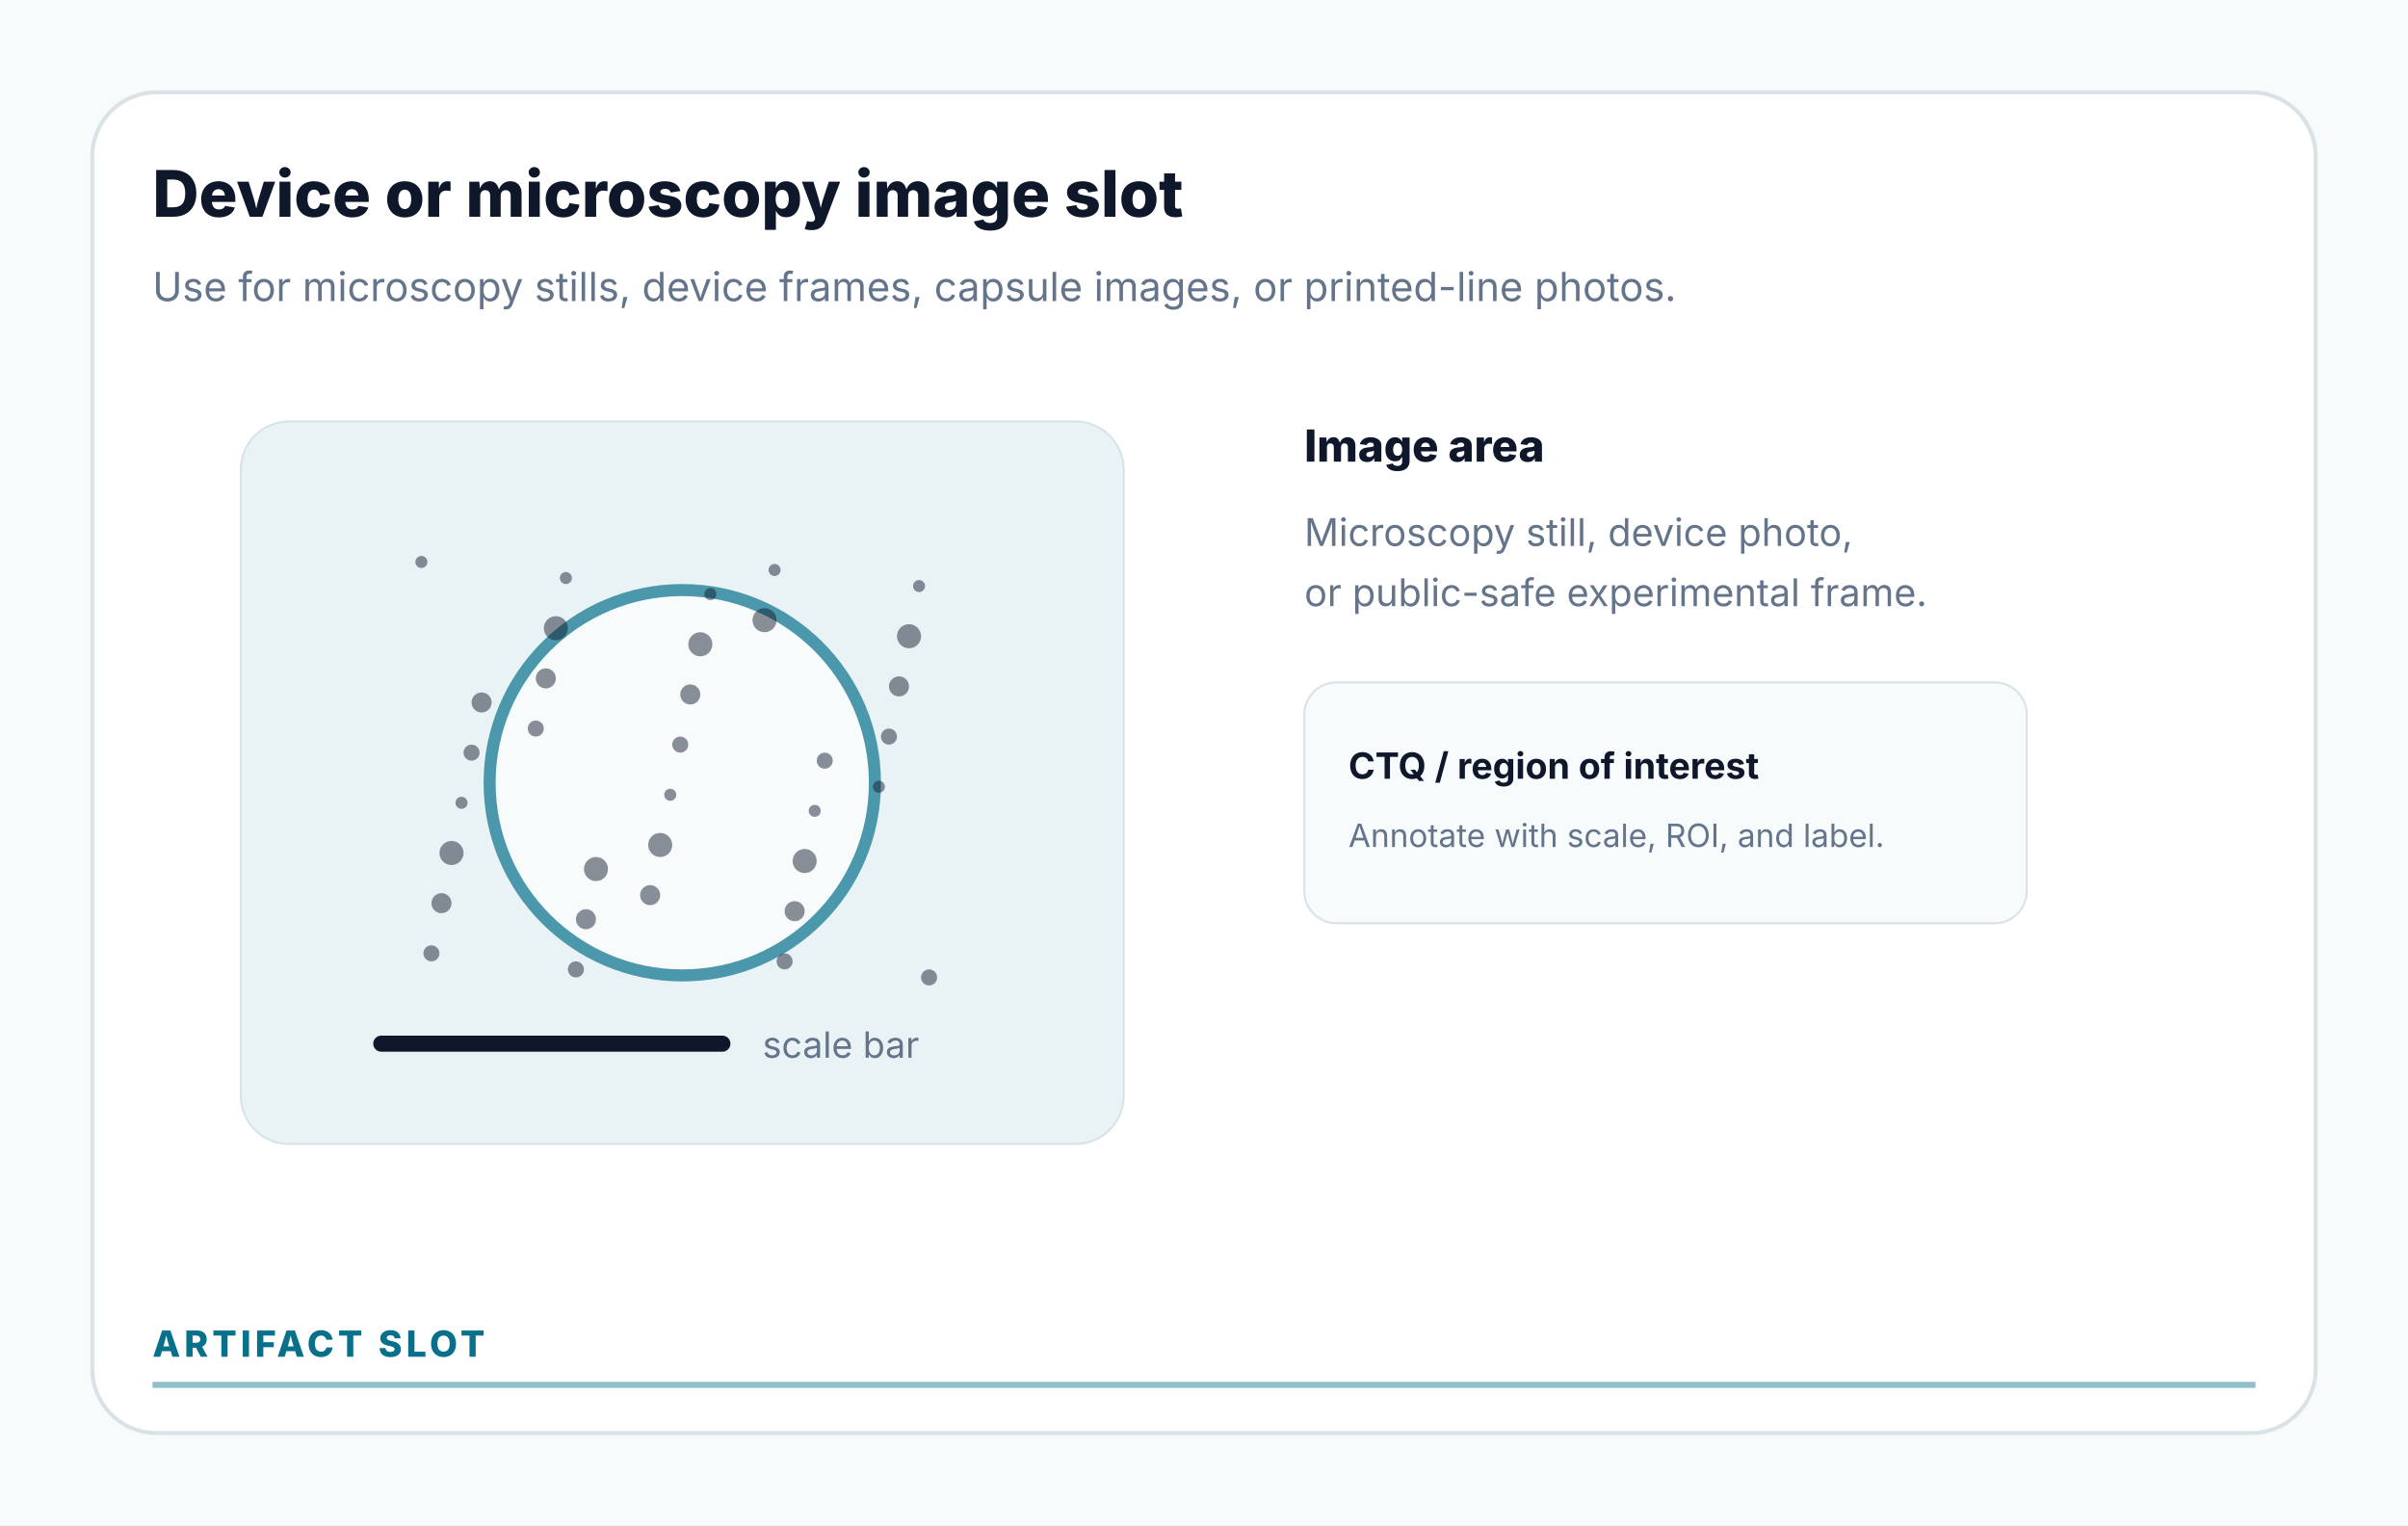
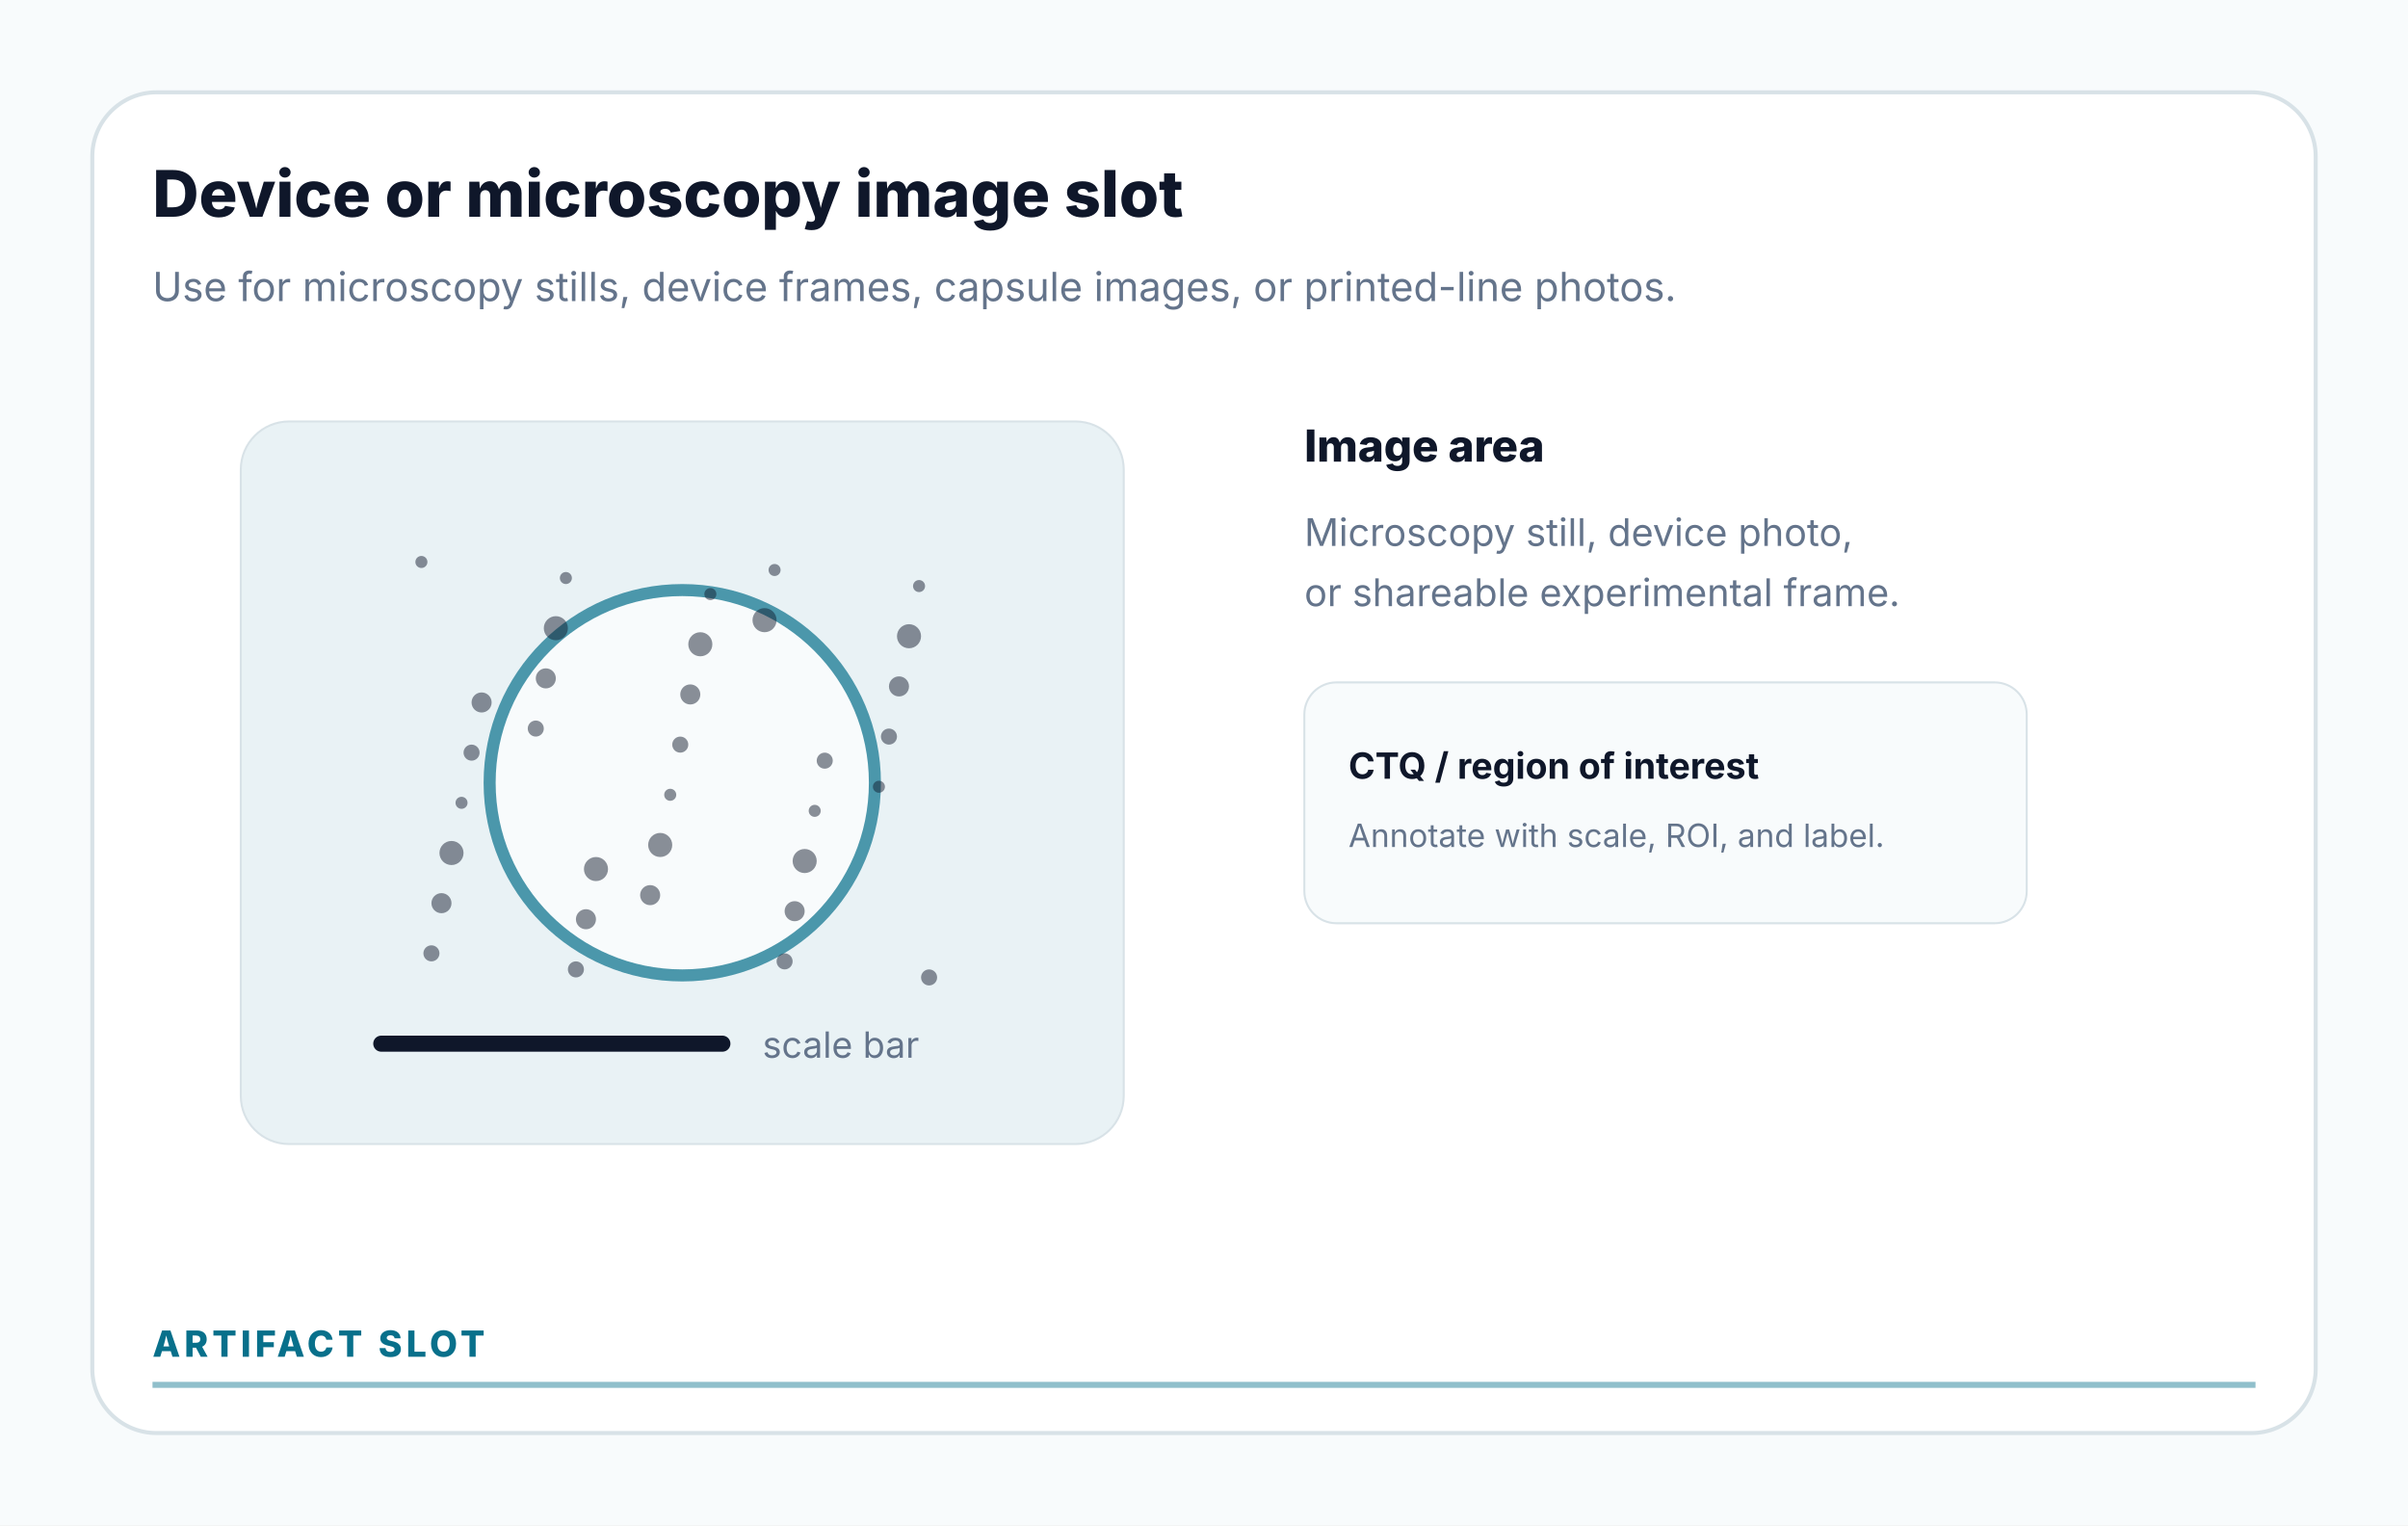
<svg xmlns="http://www.w3.org/2000/svg" width="1200" height="760" viewBox="0 0 1200 760" role="img" aria-labelledby="title desc">
  <rect width="1200" height="760" fill="#f8fbfc" />
  <rect x="46" y="46" width="1108" height="668" rx="32" fill="#fff" stroke="#d8e2e7" stroke-width="2" />
  <text x="76" y="108" fill="#0f172a" font-family="Inter, Arial, sans-serif" font-size="32" font-weight="800">Device or microscopy image slot</text>
  <text x="76" y="150" fill="#64748b" font-family="Inter, Arial, sans-serif" font-size="20">Use for microscopy stills, device frames, capsule images, or printed-line photos.</text>
  <g transform="translate(120,210)">
    <rect x="0" y="0" width="440" height="360" rx="24" fill="#e9f2f5" stroke="#d8e2e7" />
    <circle cx="220" cy="180" r="96" fill="#fff" stroke="#08708b" stroke-width="6" opacity="0.7" />
    <g fill="#0f172a" opacity="0.48">
      <circle cx="90" cy="70" r="3" />
      <circle cx="147" cy="153" r="4" />
      <circle cx="204" cy="236" r="5" />
      <circle cx="261" cy="99" r="6" />
      <circle cx="318" cy="182" r="3" />
      <circle cx="95" cy="265" r="4" />
      <circle cx="152" cy="128" r="5" />
      <circle cx="209" cy="211" r="6" />
      <circle cx="266" cy="74" r="3" />
      <circle cx="323" cy="157" r="4" />
      <circle cx="100" cy="240" r="5" />
      <circle cx="157" cy="103" r="6" />
      <circle cx="214" cy="186" r="3" />
      <circle cx="271" cy="269" r="4" />
      <circle cx="328" cy="132" r="5" />
      <circle cx="105" cy="215" r="6" />
      <circle cx="162" cy="78" r="3" />
      <circle cx="219" cy="161" r="4" />
      <circle cx="276" cy="244" r="5" />
      <circle cx="333" cy="107" r="6" />
      <circle cx="110" cy="190" r="3" />
      <circle cx="167" cy="273" r="4" />
      <circle cx="224" cy="136" r="5" />
      <circle cx="281" cy="219" r="6" />
      <circle cx="338" cy="82" r="3" />
      <circle cx="115" cy="165" r="4" />
      <circle cx="172" cy="248" r="5" />
      <circle cx="229" cy="111" r="6" />
      <circle cx="286" cy="194" r="3" />
      <circle cx="343" cy="277" r="4" />
      <circle cx="120" cy="140" r="5" />
      <circle cx="177" cy="223" r="6" />
      <circle cx="234" cy="86" r="3" />
      <circle cx="291" cy="169" r="4" />
    </g>
    <line x1="70" y1="310" x2="240" y2="310" stroke="#0f172a" stroke-width="8" stroke-linecap="round" />
    <text x="260" y="317" fill="#64748b" font-family="Inter, Arial, sans-serif" font-size="18">scale bar</text>
  </g>
  <g transform="translate(650,230)">
    <text x="0" y="0" fill="#0f172a" font-family="Inter, Arial, sans-serif" font-size="22" font-weight="800">Image area</text>
    <text x="0" y="42" fill="#64748b" font-family="Inter, Arial, sans-serif" font-size="19">Microscopy still, device photo,</text>
-     <text x="0" y="72" fill="#64748b" font-family="Inter, Arial, sans-serif" font-size="19">or public-safe experimental frame.</text>
+     <text x="0" y="72" fill="#64748b" font-family="Inter, Arial, sans-serif" font-size="19">or shareable experimental frame.</text>
    <rect x="0" y="110" width="360" height="120" rx="16" fill="#f8fbfc" stroke="#d8e2e7" />
    <text x="22" y="158" fill="#0f172a" font-family="Inter, Arial, sans-serif" font-size="18" font-weight="700">CTQ / region of interest</text>
    <text x="22" y="192" fill="#64748b" font-family="Inter, Arial, sans-serif" font-size="16">Annotate with scale, ROI, and label.</text>
  </g>
  <text x="76" y="676" fill="#08708b" font-family="Inter, Arial, sans-serif" font-size="18" font-weight="800" letter-spacing="2">ARTIFACT SLOT</text>
  <line x1="76" y1="690" x2="1124" y2="690" stroke="#08708b" stroke-width="3" opacity="0.45" />
</svg>
